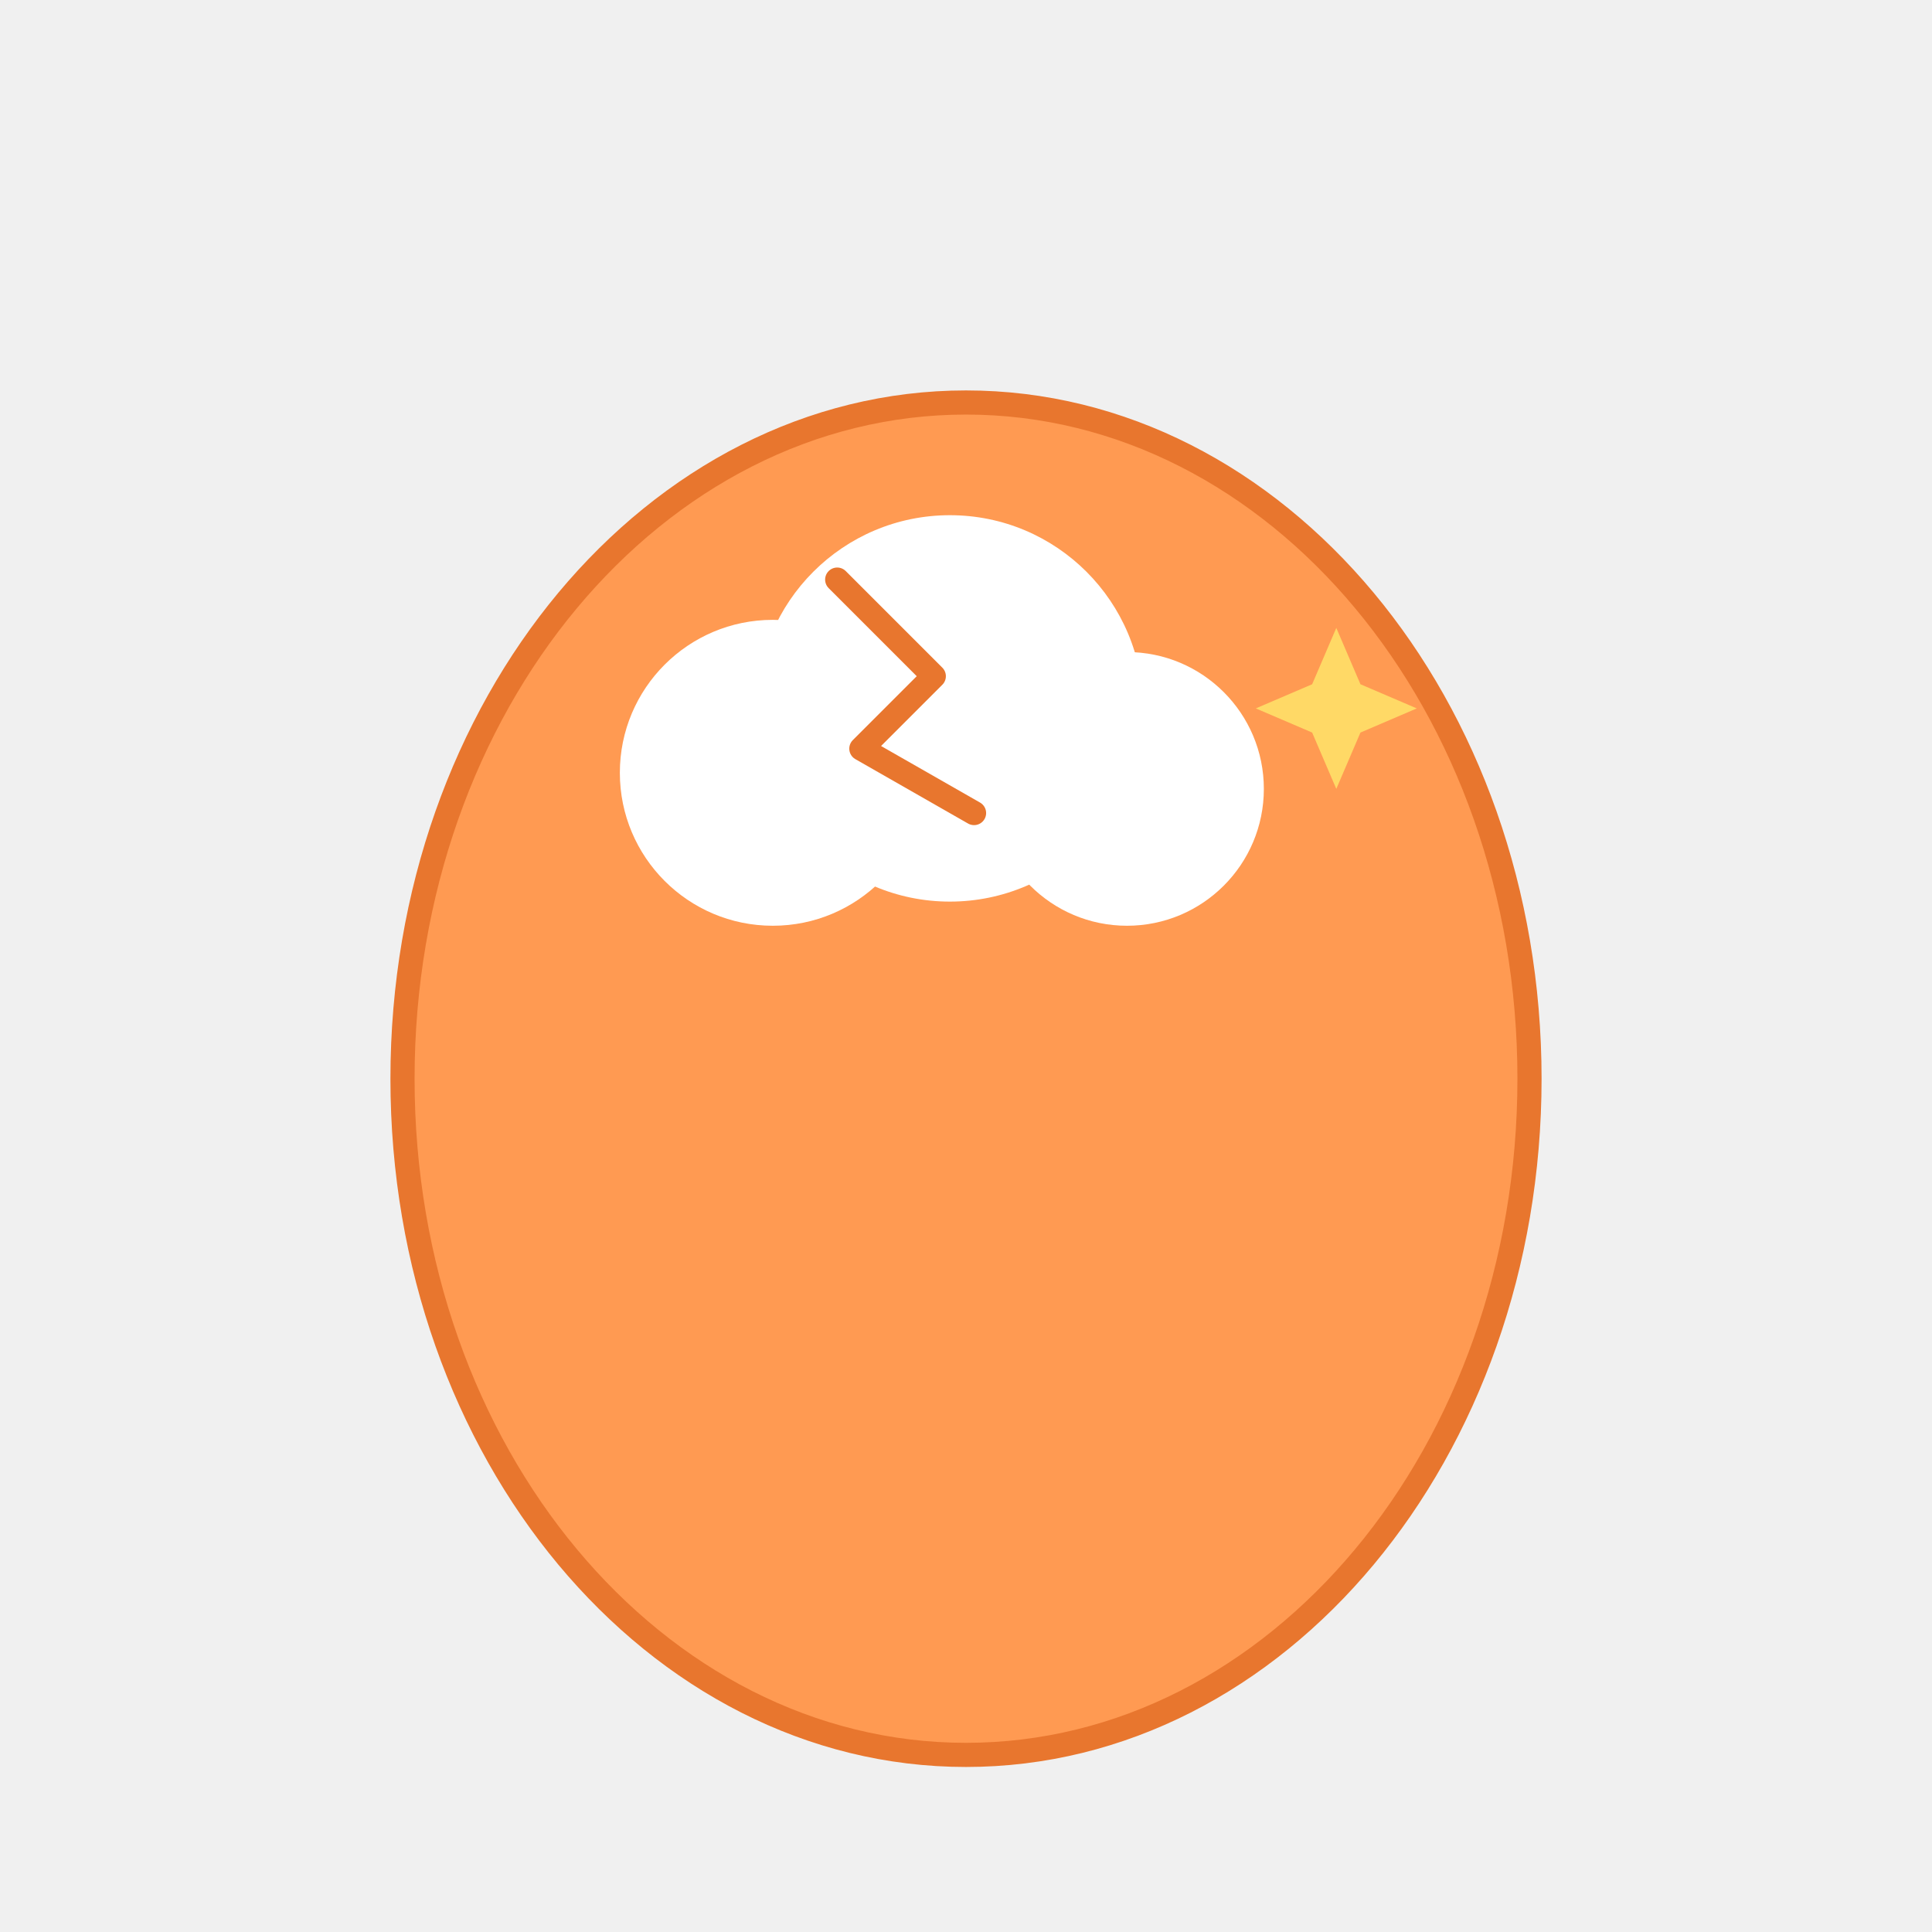
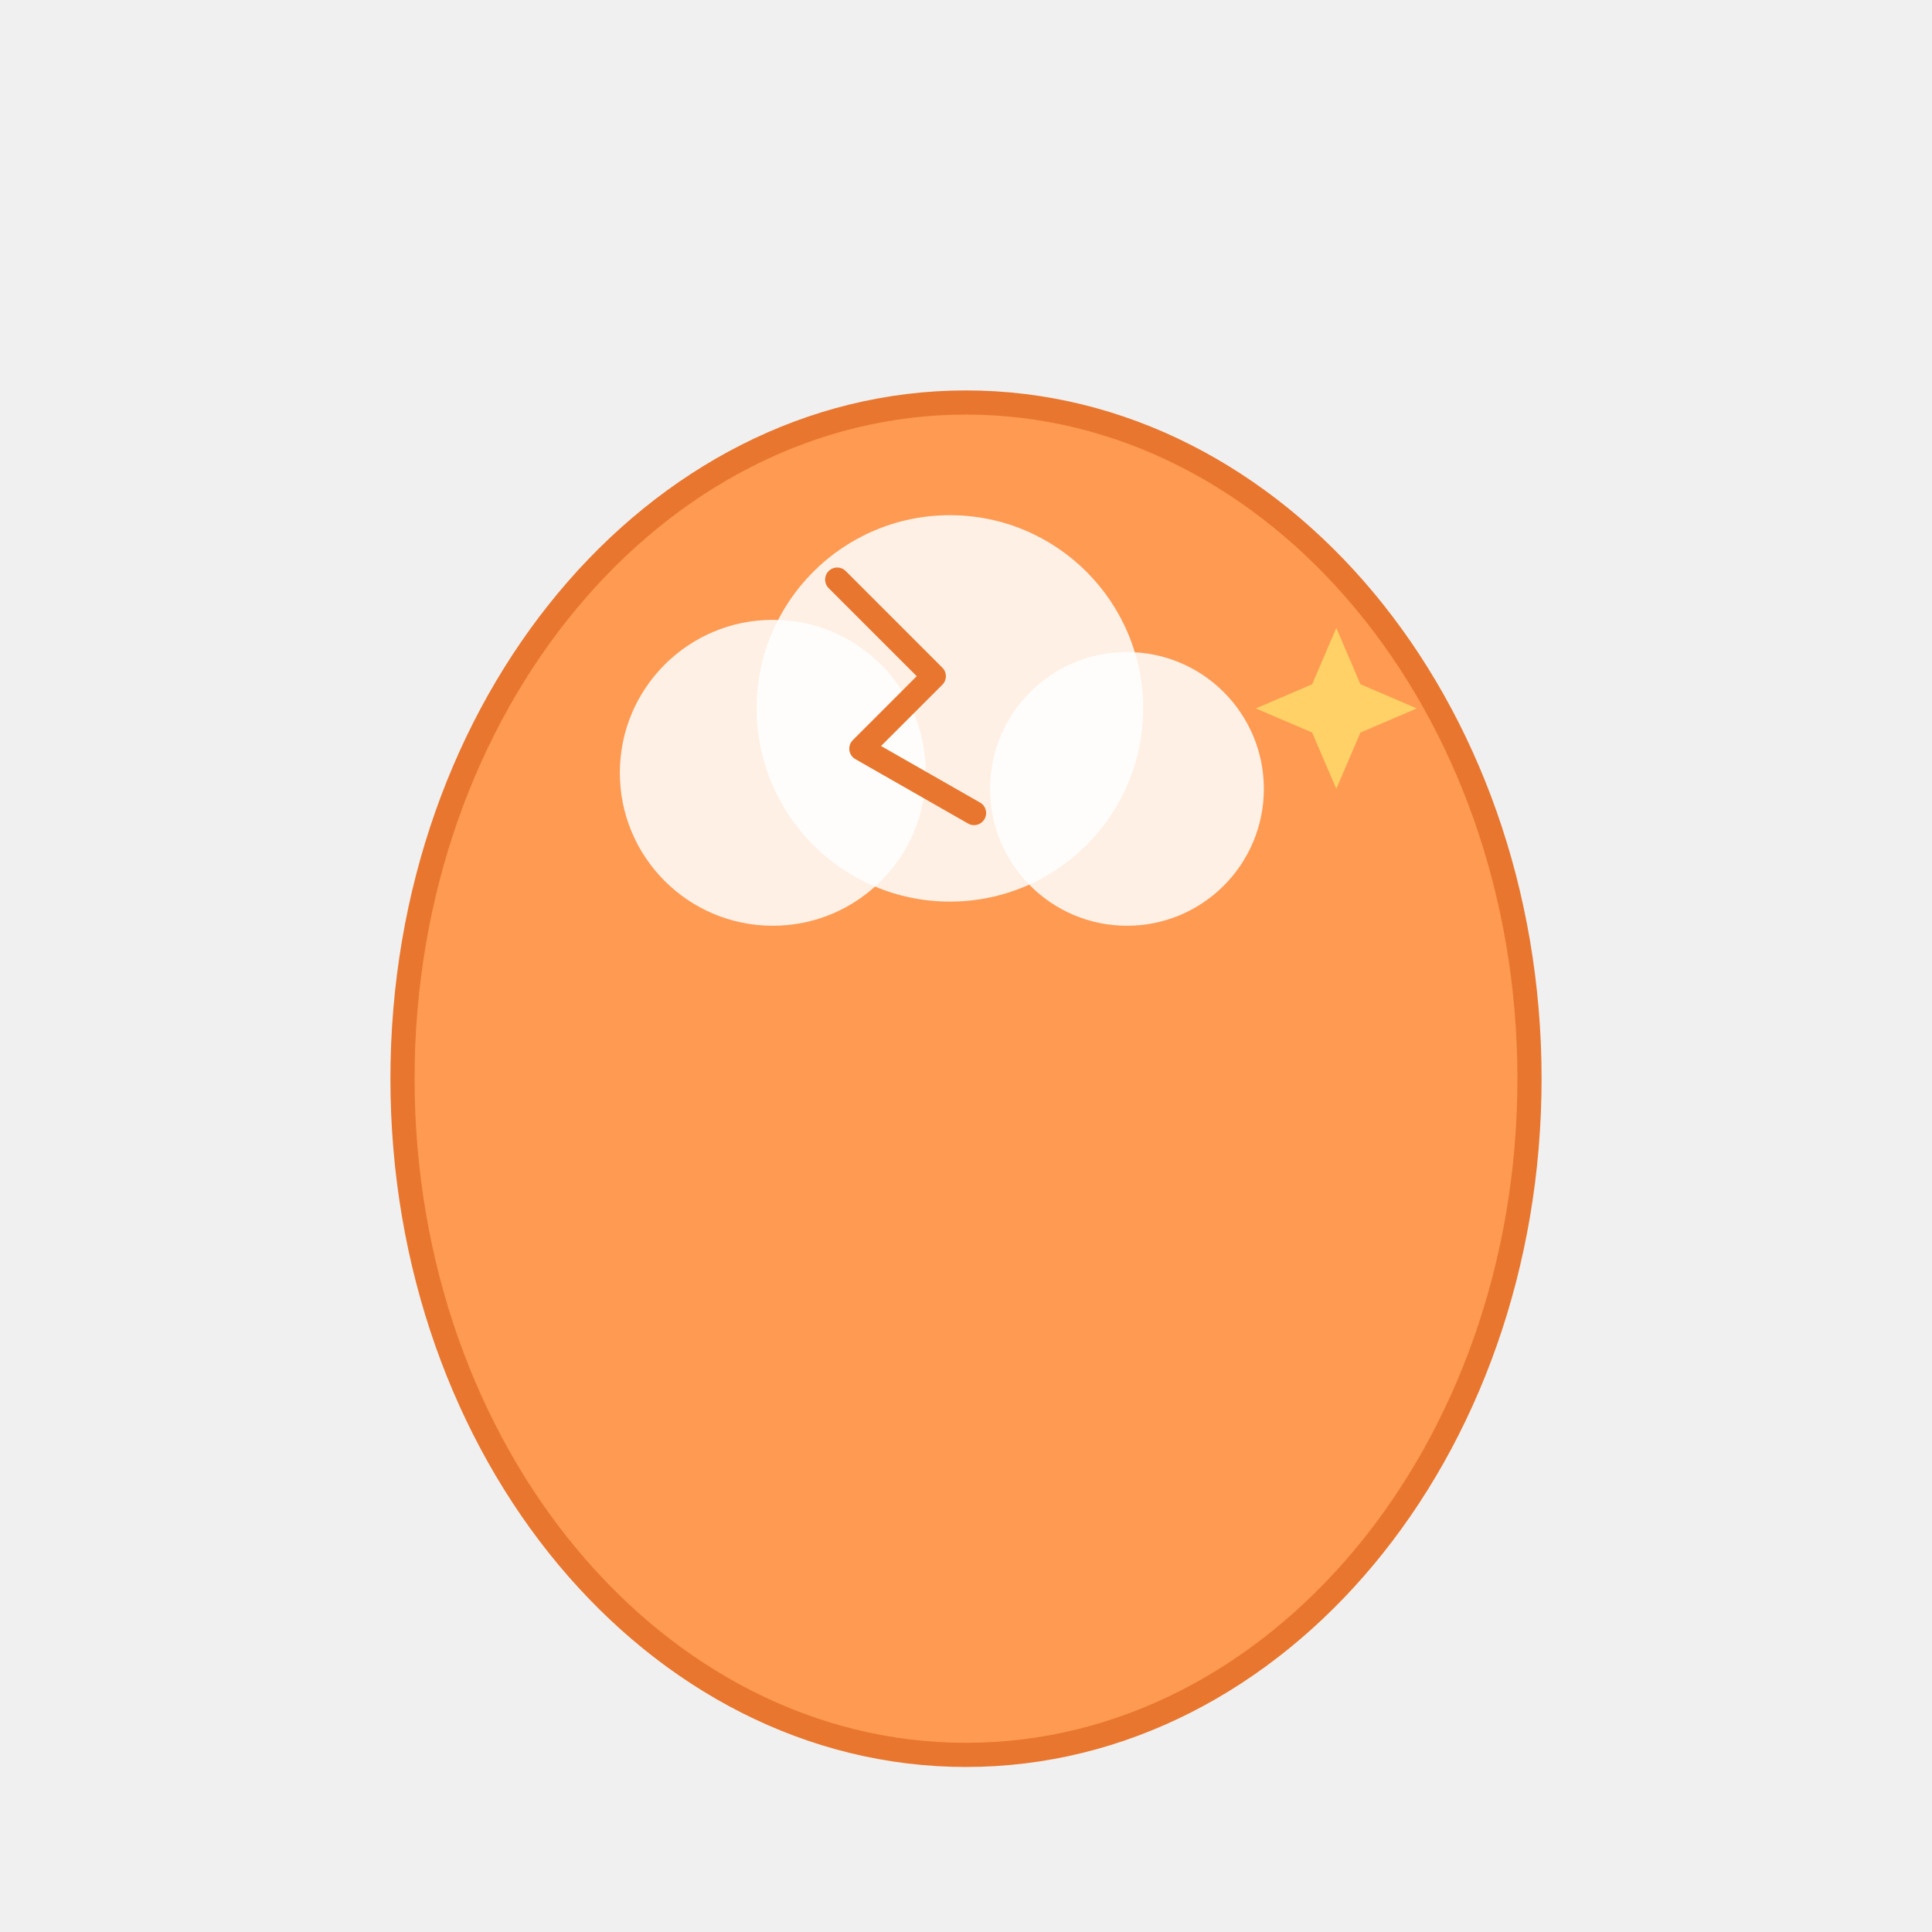
<svg xmlns="http://www.w3.org/2000/svg" viewBox="0 0 240 240" width="240" height="240">
  <ellipse cx="120" cy="134" rx="70" ry="84" fill="#FF9A52" stroke="#E8762E" stroke-width="3" />
-   <circle cx="96" cy="96" r="19" fill="#FFFFFF" />
-   <circle cx="118" cy="88" r="24" fill="#FFFFFF" />
-   <circle cx="140" cy="98" r="17" fill="#FFFFFF" />
+   <circle cx="96" cy="96" r="19" fill="#FFFFFF" opacity=".85" />
+   <circle cx="118" cy="88" r="24" fill="#FFFFFF" opacity=".85" />
+   <circle cx="140" cy="98" r="17" fill="#FFFFFF" opacity=".85" />
  <path d="M104 72 L116 84 L107 93 L121 101" fill="none" stroke="#E8762E" stroke-width="3" stroke-linecap="round" stroke-linejoin="round" />
-   <path d="M166 78 l3 7 7 3 -7 3 -3 7 -3 -7 -7 -3 7 -3 z" fill="#FFD966" />
+   <path d="M166 78 l3 7 7 3 -7 3 -3 7 -3 -7 -7 -3 7 -3 z" fill="#FFD166" />
</svg>
